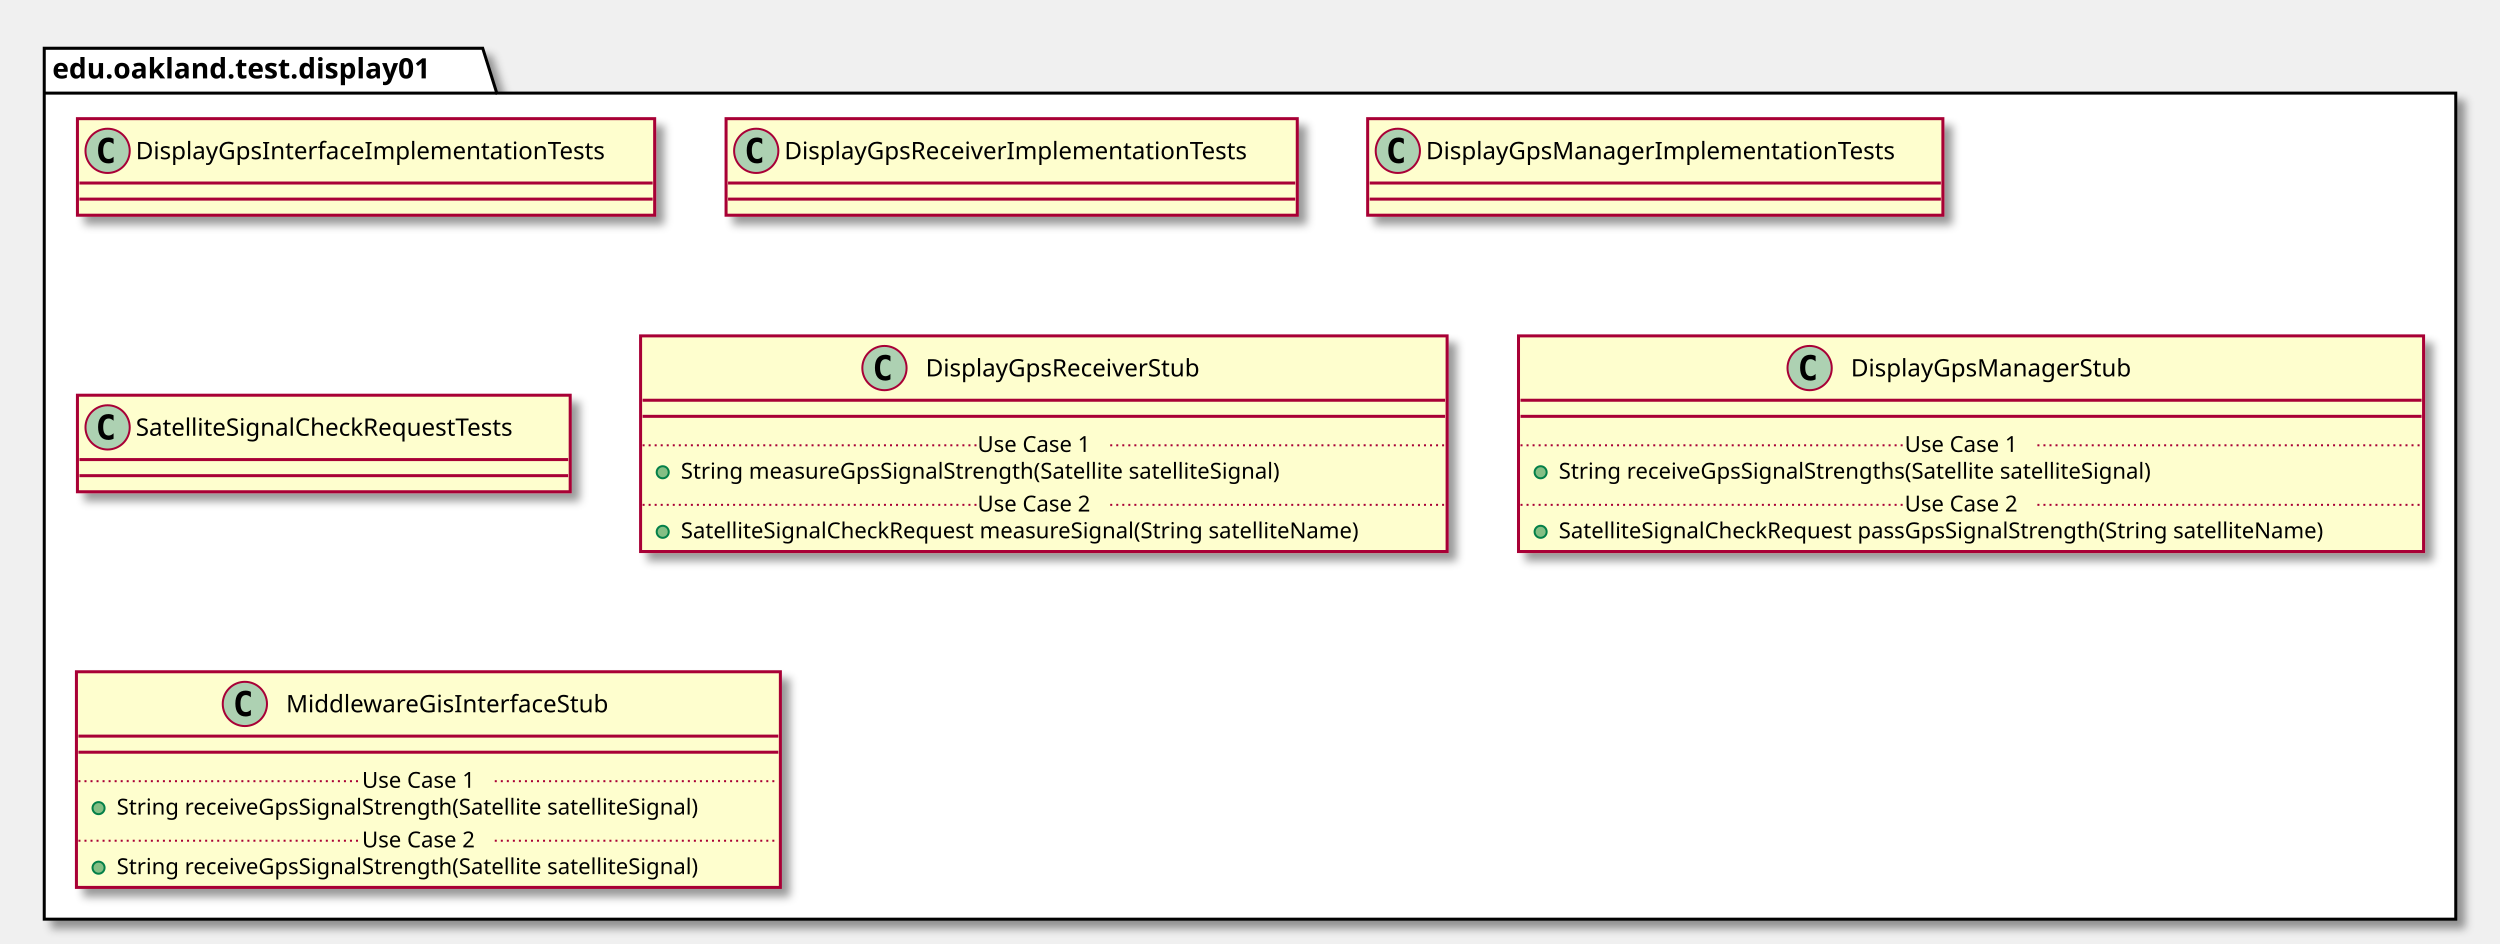
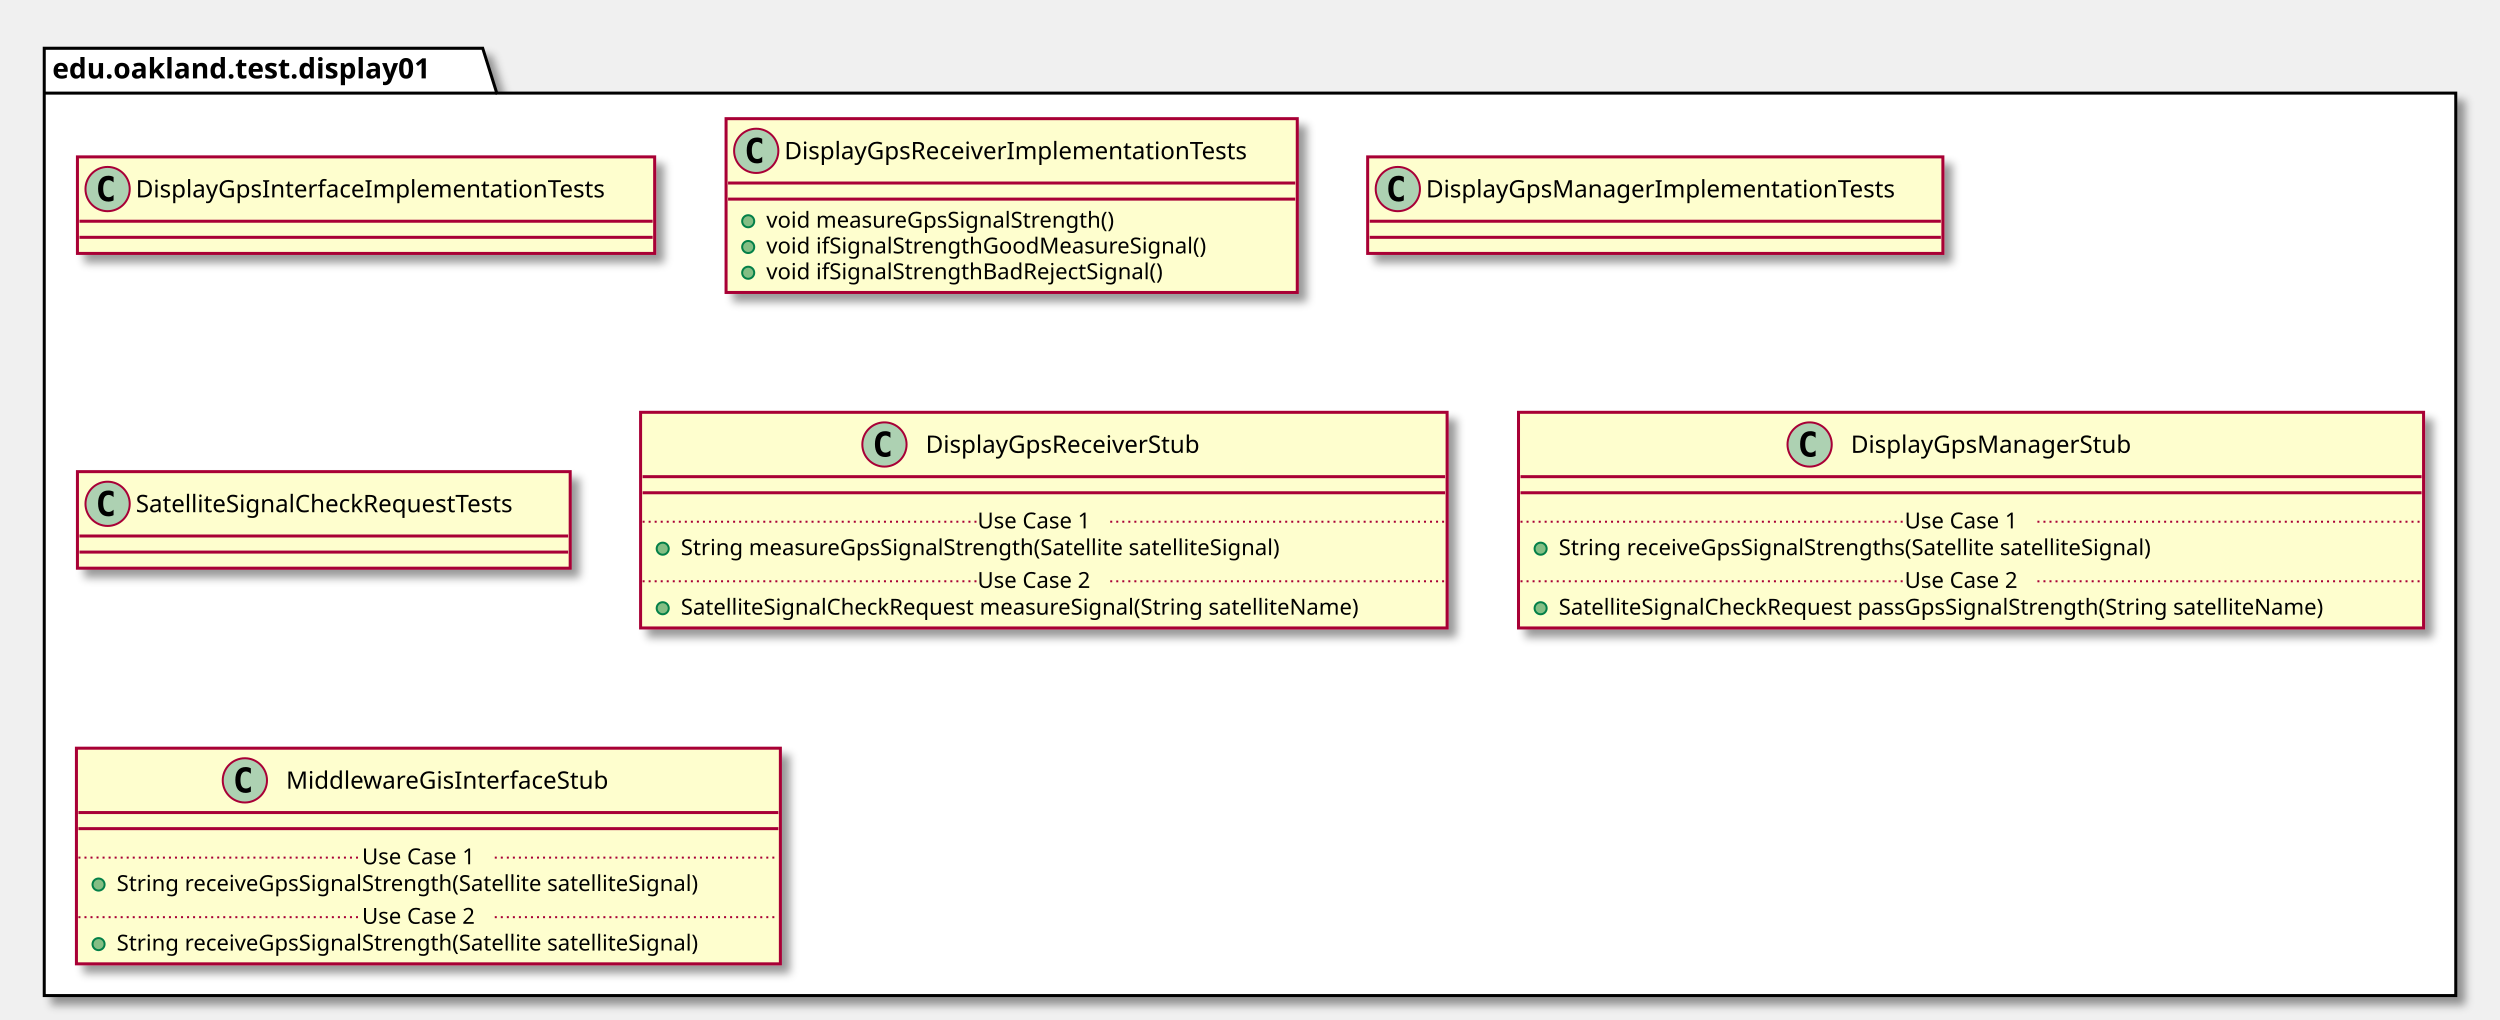
- <svg xmlns="http://www.w3.org/2000/svg" contentScriptType="application/ecmascript" contentStyleType="text/css" height="469px" preserveAspectRatio="none" style="width:1243px;height:469px;" version="1.1" viewBox="0 0 1243 469" width="1243px" zoomAndPan="magnify">
+ <svg xmlns="http://www.w3.org/2000/svg" contentScriptType="application/ecmascript" contentStyleType="text/css" height="507px" preserveAspectRatio="none" style="width:1243px;height:507px;" version="1.1" viewBox="0 0 1243 507" width="1243px" zoomAndPan="magnify">
  <defs>
-     <filter height="300%" id="flwq4mps5nyj2" width="300%" x="-1" y="-1">
+     <filter height="300%" id="f40esu9t6wyc" width="300%" x="-1" y="-1">
      <feGaussianBlur result="blurOut" stdDeviation="2.0" />
      <feColorMatrix in="blurOut" result="blurOut2" type="matrix" values="0 0 0 0 0 0 0 0 0 0 0 0 0 0 0 0 0 0 .4 0" />
      <feOffset dx="4.0" dy="4.0" in="blurOut2" result="blurOut3" />
      <feBlend in="SourceGraphic" in2="blurOut3" mode="normal" />
    </filter>
  </defs>
  <g>
-     <polygon fill="#FFFFFF" filter="url(#flwq4mps5nyj2)" points="22,24,240,24,247,46.297,1221,46.297,1221,457,22,457,22,24" style="stroke: #000000; stroke-width: 1.5;" />
+     <polygon fill="#FFFFFF" filter="url(#f40esu9t6wyc)" points="22,24,240,24,247,46.297,1221,46.297,1221,495,22,495,22,24" style="stroke: #000000; stroke-width: 1.5;" />
    <line style="stroke: #000000; stroke-width: 1.5;" x1="22" x2="247" y1="46.297" y2="46.297" />
    <text fill="#000000" font-family="sans-serif" font-size="14" font-weight="bold" lengthAdjust="spacingAndGlyphs" textLength="212" x="26" y="38.995">edu.oakland.test.display01</text>
-     <rect fill="#FEFECE" filter="url(#flwq4mps5nyj2)" height="48" id="DisplayGpsInterfaceImplementationTests" style="stroke: #A80036; stroke-width: 1.5;" width="287" x="38.5" y="59" />
-     <ellipse cx="53.5" cy="75" fill="#ADD1B2" rx="11" ry="11" style="stroke: #A80036; stroke-width: 1.0;" />
-     <path d="M56.469,80.641 Q55.891,80.938 55.25,81.078 Q54.609,81.234 53.906,81.234 Q51.406,81.234 50.078,79.594 Q48.766,77.938 48.766,74.812 Q48.766,71.688 50.078,70.031 Q51.406,68.375 53.906,68.375 Q54.609,68.375 55.25,68.531 Q55.906,68.688 56.469,68.984 L56.469,71.703 Q55.844,71.125 55.25,70.859 Q54.656,70.578 54.031,70.578 Q52.688,70.578 52,71.656 Q51.312,72.719 51.312,74.812 Q51.312,76.906 52,77.984 Q52.688,79.047 54.031,79.047 Q54.656,79.047 55.25,78.781 Q55.844,78.5 56.469,77.922 L56.469,80.641 Z " />
-     <text fill="#000000" font-family="sans-serif" font-size="12" lengthAdjust="spacingAndGlyphs" textLength="255" x="67.5" y="79.154">DisplayGpsInterfaceImplementationTests</text>
-     <line style="stroke: #A80036; stroke-width: 1.5;" x1="39.5" x2="324.5" y1="91" y2="91" />
-     <line style="stroke: #A80036; stroke-width: 1.5;" x1="39.5" x2="324.5" y1="99" y2="99" />
-     <rect fill="#FEFECE" filter="url(#flwq4mps5nyj2)" height="48" id="DisplayGpsReceiverImplementationTests" style="stroke: #A80036; stroke-width: 1.5;" width="284" x="361" y="59" />
+     <rect fill="#FEFECE" filter="url(#f40esu9t6wyc)" height="48" id="DisplayGpsInterfaceImplementationTests" style="stroke: #A80036; stroke-width: 1.5;" width="287" x="38.5" y="78" />
+     <ellipse cx="53.5" cy="94" fill="#ADD1B2" rx="11" ry="11" style="stroke: #A80036; stroke-width: 1.0;" />
+     <path d="M56.469,99.641 Q55.891,99.938 55.25,100.078 Q54.609,100.234 53.906,100.234 Q51.406,100.234 50.078,98.594 Q48.766,96.938 48.766,93.812 Q48.766,90.688 50.078,89.031 Q51.406,87.375 53.906,87.375 Q54.609,87.375 55.25,87.531 Q55.906,87.688 56.469,87.984 L56.469,90.703 Q55.844,90.125 55.25,89.859 Q54.656,89.578 54.031,89.578 Q52.688,89.578 52,90.656 Q51.312,91.719 51.312,93.812 Q51.312,95.906 52,96.984 Q52.688,98.047 54.031,98.047 Q54.656,98.047 55.25,97.781 Q55.844,97.5 56.469,96.922 L56.469,99.641 Z " />
+     <text fill="#000000" font-family="sans-serif" font-size="12" lengthAdjust="spacingAndGlyphs" textLength="255" x="67.5" y="98.154">DisplayGpsInterfaceImplementationTests</text>
+     <line style="stroke: #A80036; stroke-width: 1.5;" x1="39.5" x2="324.5" y1="110" y2="110" />
+     <line style="stroke: #A80036; stroke-width: 1.5;" x1="39.5" x2="324.5" y1="118" y2="118" />
+     <rect fill="#FEFECE" filter="url(#f40esu9t6wyc)" height="86.414" id="DisplayGpsReceiverImplementationTests" style="stroke: #A80036; stroke-width: 1.5;" width="284" x="361" y="59" />
    <ellipse cx="376" cy="75" fill="#ADD1B2" rx="11" ry="11" style="stroke: #A80036; stroke-width: 1.0;" />
    <path d="M378.969,80.641 Q378.391,80.938 377.75,81.078 Q377.109,81.234 376.406,81.234 Q373.906,81.234 372.578,79.594 Q371.266,77.938 371.266,74.812 Q371.266,71.688 372.578,70.031 Q373.906,68.375 376.406,68.375 Q377.109,68.375 377.75,68.531 Q378.406,68.688 378.969,68.984 L378.969,71.703 Q378.344,71.125 377.75,70.859 Q377.156,70.578 376.531,70.578 Q375.188,70.578 374.5,71.656 Q373.812,72.719 373.812,74.812 Q373.812,76.906 374.5,77.984 Q375.188,79.047 376.531,79.047 Q377.156,79.047 377.75,78.781 Q378.344,78.5 378.969,77.922 L378.969,80.641 Z " />
    <text fill="#000000" font-family="sans-serif" font-size="12" lengthAdjust="spacingAndGlyphs" textLength="252" x="390" y="79.154">DisplayGpsReceiverImplementationTests</text>
    <line style="stroke: #A80036; stroke-width: 1.5;" x1="362" x2="644" y1="91" y2="91" />
    <line style="stroke: #A80036; stroke-width: 1.5;" x1="362" x2="644" y1="99" y2="99" />
-     <rect fill="#FEFECE" filter="url(#flwq4mps5nyj2)" height="48" id="DisplayGpsManagerImplementationTests" style="stroke: #A80036; stroke-width: 1.5;" width="286" x="680" y="59" />
-     <ellipse cx="695" cy="75" fill="#ADD1B2" rx="11" ry="11" style="stroke: #A80036; stroke-width: 1.0;" />
-     <path d="M697.969,80.641 Q697.391,80.938 696.75,81.078 Q696.109,81.234 695.406,81.234 Q692.906,81.234 691.578,79.594 Q690.266,77.938 690.266,74.812 Q690.266,71.688 691.578,70.031 Q692.906,68.375 695.406,68.375 Q696.109,68.375 696.75,68.531 Q697.406,68.688 697.969,68.984 L697.969,71.703 Q697.344,71.125 696.75,70.859 Q696.156,70.578 695.531,70.578 Q694.188,70.578 693.5,71.656 Q692.812,72.719 692.812,74.812 Q692.812,76.906 693.5,77.984 Q694.188,79.047 695.531,79.047 Q696.156,79.047 696.75,78.781 Q697.344,78.5 697.969,77.922 L697.969,80.641 Z " />
-     <text fill="#000000" font-family="sans-serif" font-size="12" lengthAdjust="spacingAndGlyphs" textLength="254" x="709" y="79.154">DisplayGpsManagerImplementationTests</text>
-     <line style="stroke: #A80036; stroke-width: 1.5;" x1="681" x2="965" y1="91" y2="91" />
-     <line style="stroke: #A80036; stroke-width: 1.5;" x1="681" x2="965" y1="99" y2="99" />
-     <rect fill="#FEFECE" filter="url(#flwq4mps5nyj2)" height="48" id="SatelliteSignalCheckRequestTests" style="stroke: #A80036; stroke-width: 1.5;" width="245" x="38.5" y="196.5" />
-     <ellipse cx="53.5" cy="212.5" fill="#ADD1B2" rx="11" ry="11" style="stroke: #A80036; stroke-width: 1.0;" />
-     <path d="M56.469,218.141 Q55.891,218.438 55.25,218.578 Q54.609,218.734 53.906,218.734 Q51.406,218.734 50.078,217.094 Q48.766,215.438 48.766,212.312 Q48.766,209.188 50.078,207.531 Q51.406,205.875 53.906,205.875 Q54.609,205.875 55.25,206.031 Q55.906,206.188 56.469,206.484 L56.469,209.203 Q55.844,208.625 55.25,208.359 Q54.656,208.078 54.031,208.078 Q52.688,208.078 52,209.156 Q51.312,210.219 51.312,212.312 Q51.312,214.406 52,215.484 Q52.688,216.547 54.031,216.547 Q54.656,216.547 55.25,216.281 Q55.844,216 56.469,215.422 L56.469,218.141 Z " />
-     <text fill="#000000" font-family="sans-serif" font-size="12" lengthAdjust="spacingAndGlyphs" textLength="213" x="67.5" y="216.654">SatelliteSignalCheckRequestTests</text>
-     <line style="stroke: #A80036; stroke-width: 1.5;" x1="39.5" x2="282.5" y1="228.5" y2="228.5" />
-     <line style="stroke: #A80036; stroke-width: 1.5;" x1="39.5" x2="282.5" y1="236.5" y2="236.5" />
-     <rect fill="#FEFECE" filter="url(#flwq4mps5nyj2)" height="107.219" id="DisplayGpsReceiverStub" style="stroke: #A80036; stroke-width: 1.5;" width="401" x="318.5" y="167" />
-     <ellipse cx="439.75" cy="183" fill="#ADD1B2" rx="11" ry="11" style="stroke: #A80036; stroke-width: 1.0;" />
-     <path d="M442.719,188.641 Q442.141,188.938 441.5,189.078 Q440.859,189.234 440.156,189.234 Q437.656,189.234 436.328,187.594 Q435.016,185.938 435.016,182.812 Q435.016,179.688 436.328,178.031 Q437.656,176.375 440.156,176.375 Q440.859,176.375 441.5,176.531 Q442.156,176.688 442.719,176.984 L442.719,179.703 Q442.094,179.125 441.5,178.859 Q440.906,178.578 440.281,178.578 Q438.938,178.578 438.25,179.656 Q437.562,180.719 437.562,182.812 Q437.562,184.906 438.25,185.984 Q438.938,187.047 440.281,187.047 Q440.906,187.047 441.5,186.781 Q442.094,186.5 442.719,185.922 L442.719,188.641 Z " />
-     <text fill="#000000" font-family="sans-serif" font-size="12" lengthAdjust="spacingAndGlyphs" textLength="150" x="460.25" y="187.154">DisplayGpsReceiverStub</text>
-     <line style="stroke: #A80036; stroke-width: 1.5;" x1="319.5" x2="718.5" y1="199" y2="199" />
-     <line style="stroke: #A80036; stroke-width: 1.5;" x1="319.5" x2="718.5" y1="207" y2="207" />
-     <ellipse cx="329.5" cy="234.805" fill="#84BE84" rx="3" ry="3" style="stroke: #038048; stroke-width: 1.0;" />
-     <text fill="#000000" font-family="sans-serif" font-size="11" lengthAdjust="spacingAndGlyphs" textLength="334" x="338.5" y="238.015">String measureGpsSignalStrength(Satellite satelliteSignal)</text>
-     <line style="stroke: #A80036; stroke-width: 1.0; stroke-dasharray: 1.0,2.0;" x1="319.5" x2="486" y1="221.402" y2="221.402" />
-     <text fill="#000000" font-family="sans-serif" font-size="11" lengthAdjust="spacingAndGlyphs" textLength="66" x="486" y="224.71">Use Case 1</text>
-     <line style="stroke: #A80036; stroke-width: 1.0; stroke-dasharray: 1.0,2.0;" x1="552" x2="718.5" y1="221.402" y2="221.402" />
-     <ellipse cx="329.5" cy="264.414" fill="#84BE84" rx="3" ry="3" style="stroke: #038048; stroke-width: 1.0;" />
-     <text fill="#000000" font-family="sans-serif" font-size="11" lengthAdjust="spacingAndGlyphs" textLength="375" x="338.5" y="267.625">SatelliteSignalCheckRequest measureSignal(String satelliteName)</text>
-     <line style="stroke: #A80036; stroke-width: 1.0; stroke-dasharray: 1.0,2.0;" x1="319.5" x2="486" y1="251.012" y2="251.012" />
-     <text fill="#000000" font-family="sans-serif" font-size="11" lengthAdjust="spacingAndGlyphs" textLength="66" x="486" y="254.32">Use Case 2</text>
-     <line style="stroke: #A80036; stroke-width: 1.0; stroke-dasharray: 1.0,2.0;" x1="552" x2="718.5" y1="251.012" y2="251.012" />
-     <rect fill="#FEFECE" filter="url(#flwq4mps5nyj2)" height="107.219" id="DisplayGpsManagerStub" style="stroke: #A80036; stroke-width: 1.5;" width="450" x="755" y="167" />
-     <ellipse cx="899.75" cy="183" fill="#ADD1B2" rx="11" ry="11" style="stroke: #A80036; stroke-width: 1.0;" />
-     <path d="M902.719,188.641 Q902.141,188.938 901.5,189.078 Q900.859,189.234 900.156,189.234 Q897.656,189.234 896.328,187.594 Q895.016,185.938 895.016,182.812 Q895.016,179.688 896.328,178.031 Q897.656,176.375 900.156,176.375 Q900.859,176.375 901.5,176.531 Q902.156,176.688 902.719,176.984 L902.719,179.703 Q902.094,179.125 901.5,178.859 Q900.906,178.578 900.281,178.578 Q898.938,178.578 898.25,179.656 Q897.562,180.719 897.562,182.812 Q897.562,184.906 898.25,185.984 Q898.938,187.047 900.281,187.047 Q900.906,187.047 901.5,186.781 Q902.094,186.5 902.719,185.922 L902.719,188.641 Z " />
-     <text fill="#000000" font-family="sans-serif" font-size="12" lengthAdjust="spacingAndGlyphs" textLength="152" x="920.25" y="187.154">DisplayGpsManagerStub</text>
-     <line style="stroke: #A80036; stroke-width: 1.5;" x1="756" x2="1204" y1="199" y2="199" />
-     <line style="stroke: #A80036; stroke-width: 1.5;" x1="756" x2="1204" y1="207" y2="207" />
-     <ellipse cx="766" cy="234.805" fill="#84BE84" rx="3" ry="3" style="stroke: #038048; stroke-width: 1.0;" />
-     <text fill="#000000" font-family="sans-serif" font-size="11" lengthAdjust="spacingAndGlyphs" textLength="331" x="775" y="238.015">String receiveGpsSignalStrengths(Satellite satelliteSignal)</text>
-     <line style="stroke: #A80036; stroke-width: 1.0; stroke-dasharray: 1.0,2.0;" x1="756" x2="947" y1="221.402" y2="221.402" />
-     <text fill="#000000" font-family="sans-serif" font-size="11" lengthAdjust="spacingAndGlyphs" textLength="66" x="947" y="224.71">Use Case 1</text>
-     <line style="stroke: #A80036; stroke-width: 1.0; stroke-dasharray: 1.0,2.0;" x1="1013" x2="1204" y1="221.402" y2="221.402" />
-     <ellipse cx="766" cy="264.414" fill="#84BE84" rx="3" ry="3" style="stroke: #038048; stroke-width: 1.0;" />
-     <text fill="#000000" font-family="sans-serif" font-size="11" lengthAdjust="spacingAndGlyphs" textLength="424" x="775" y="267.625">SatelliteSignalCheckRequest passGpsSignalStrength(String satelliteName)</text>
-     <line style="stroke: #A80036; stroke-width: 1.0; stroke-dasharray: 1.0,2.0;" x1="756" x2="947" y1="251.012" y2="251.012" />
-     <text fill="#000000" font-family="sans-serif" font-size="11" lengthAdjust="spacingAndGlyphs" textLength="66" x="947" y="254.32">Use Case 2</text>
-     <line style="stroke: #A80036; stroke-width: 1.0; stroke-dasharray: 1.0,2.0;" x1="1013" x2="1204" y1="251.012" y2="251.012" />
-     <rect fill="#FEFECE" filter="url(#flwq4mps5nyj2)" height="107.219" id="MiddlewareGisInterfaceStub" style="stroke: #A80036; stroke-width: 1.5;" width="350" x="38" y="334" />
-     <ellipse cx="121.75" cy="350" fill="#ADD1B2" rx="11" ry="11" style="stroke: #A80036; stroke-width: 1.0;" />
-     <path d="M124.719,355.641 Q124.141,355.938 123.5,356.078 Q122.859,356.234 122.156,356.234 Q119.656,356.234 118.328,354.594 Q117.016,352.938 117.016,349.812 Q117.016,346.688 118.328,345.031 Q119.656,343.375 122.156,343.375 Q122.859,343.375 123.5,343.531 Q124.156,343.688 124.719,343.984 L124.719,346.703 Q124.094,346.125 123.5,345.859 Q122.906,345.578 122.281,345.578 Q120.938,345.578 120.25,346.656 Q119.562,347.719 119.562,349.812 Q119.562,351.906 120.25,352.984 Q120.938,354.047 122.281,354.047 Q122.906,354.047 123.5,353.781 Q124.094,353.5 124.719,352.922 L124.719,355.641 Z " />
-     <text fill="#000000" font-family="sans-serif" font-size="12" lengthAdjust="spacingAndGlyphs" textLength="174" x="142.25" y="354.154">MiddlewareGisInterfaceStub</text>
-     <line style="stroke: #A80036; stroke-width: 1.5;" x1="39" x2="387" y1="366" y2="366" />
-     <line style="stroke: #A80036; stroke-width: 1.5;" x1="39" x2="387" y1="374" y2="374" />
-     <ellipse cx="49" cy="401.805" fill="#84BE84" rx="3" ry="3" style="stroke: #038048; stroke-width: 1.0;" />
-     <text fill="#000000" font-family="sans-serif" font-size="11" lengthAdjust="spacingAndGlyphs" textLength="324" x="58" y="405.015">String receiveGpsSignalStrength(Satellite satelliteSignal)</text>
-     <line style="stroke: #A80036; stroke-width: 1.0; stroke-dasharray: 1.0,2.0;" x1="39" x2="180" y1="388.402" y2="388.402" />
-     <text fill="#000000" font-family="sans-serif" font-size="11" lengthAdjust="spacingAndGlyphs" textLength="66" x="180" y="391.71">Use Case 1</text>
-     <line style="stroke: #A80036; stroke-width: 1.0; stroke-dasharray: 1.0,2.0;" x1="246" x2="387" y1="388.402" y2="388.402" />
-     <ellipse cx="49" cy="431.414" fill="#84BE84" rx="3" ry="3" style="stroke: #038048; stroke-width: 1.0;" />
-     <text fill="#000000" font-family="sans-serif" font-size="11" lengthAdjust="spacingAndGlyphs" textLength="324" x="58" y="434.625">String receiveGpsSignalStrength(Satellite satelliteSignal)</text>
-     <line style="stroke: #A80036; stroke-width: 1.0; stroke-dasharray: 1.0,2.0;" x1="39" x2="180" y1="418.012" y2="418.012" />
-     <text fill="#000000" font-family="sans-serif" font-size="11" lengthAdjust="spacingAndGlyphs" textLength="66" x="180" y="421.32">Use Case 2</text>
-     <line style="stroke: #A80036; stroke-width: 1.0; stroke-dasharray: 1.0,2.0;" x1="246" x2="387" y1="418.012" y2="418.012" />
+     <ellipse cx="372" cy="110" fill="#84BE84" rx="3" ry="3" style="stroke: #038048; stroke-width: 1.0;" />
+     <text fill="#000000" font-family="sans-serif" font-size="11" lengthAdjust="spacingAndGlyphs" textLength="193" x="381" y="113.21">void measureGpsSignalStrength()</text>
+     <ellipse cx="372" cy="122.805" fill="#84BE84" rx="3" ry="3" style="stroke: #038048; stroke-width: 1.0;" />
+     <text fill="#000000" font-family="sans-serif" font-size="11" lengthAdjust="spacingAndGlyphs" textLength="240" x="381" y="126.015">void ifSignalStrengthGoodMeasureSignal()</text>
+     <ellipse cx="372" cy="135.609" fill="#84BE84" rx="3" ry="3" style="stroke: #038048; stroke-width: 1.0;" />
+     <text fill="#000000" font-family="sans-serif" font-size="11" lengthAdjust="spacingAndGlyphs" textLength="217" x="381" y="138.82">void ifSignalStrengthBadRejectSignal()</text>
+     <rect fill="#FEFECE" filter="url(#f40esu9t6wyc)" height="48" id="DisplayGpsManagerImplementationTests" style="stroke: #A80036; stroke-width: 1.5;" width="286" x="680" y="78" />
+     <ellipse cx="695" cy="94" fill="#ADD1B2" rx="11" ry="11" style="stroke: #A80036; stroke-width: 1.0;" />
+     <path d="M697.969,99.641 Q697.391,99.938 696.75,100.078 Q696.109,100.234 695.406,100.234 Q692.906,100.234 691.578,98.594 Q690.266,96.938 690.266,93.812 Q690.266,90.688 691.578,89.031 Q692.906,87.375 695.406,87.375 Q696.109,87.375 696.75,87.531 Q697.406,87.688 697.969,87.984 L697.969,90.703 Q697.344,90.125 696.75,89.859 Q696.156,89.578 695.531,89.578 Q694.188,89.578 693.5,90.656 Q692.812,91.719 692.812,93.812 Q692.812,95.906 693.5,96.984 Q694.188,98.047 695.531,98.047 Q696.156,98.047 696.75,97.781 Q697.344,97.5 697.969,96.922 L697.969,99.641 Z " />
+     <text fill="#000000" font-family="sans-serif" font-size="12" lengthAdjust="spacingAndGlyphs" textLength="254" x="709" y="98.154">DisplayGpsManagerImplementationTests</text>
+     <line style="stroke: #A80036; stroke-width: 1.5;" x1="681" x2="965" y1="110" y2="110" />
+     <line style="stroke: #A80036; stroke-width: 1.5;" x1="681" x2="965" y1="118" y2="118" />
+     <rect fill="#FEFECE" filter="url(#f40esu9t6wyc)" height="48" id="SatelliteSignalCheckRequestTests" style="stroke: #A80036; stroke-width: 1.5;" width="245" x="38.5" y="234.5" />
+     <ellipse cx="53.5" cy="250.5" fill="#ADD1B2" rx="11" ry="11" style="stroke: #A80036; stroke-width: 1.0;" />
+     <path d="M56.469,256.141 Q55.891,256.438 55.25,256.578 Q54.609,256.734 53.906,256.734 Q51.406,256.734 50.078,255.094 Q48.766,253.438 48.766,250.312 Q48.766,247.188 50.078,245.531 Q51.406,243.875 53.906,243.875 Q54.609,243.875 55.25,244.031 Q55.906,244.188 56.469,244.484 L56.469,247.203 Q55.844,246.625 55.25,246.359 Q54.656,246.078 54.031,246.078 Q52.688,246.078 52,247.156 Q51.312,248.219 51.312,250.312 Q51.312,252.406 52,253.484 Q52.688,254.547 54.031,254.547 Q54.656,254.547 55.25,254.281 Q55.844,254 56.469,253.422 L56.469,256.141 Z " />
+     <text fill="#000000" font-family="sans-serif" font-size="12" lengthAdjust="spacingAndGlyphs" textLength="213" x="67.5" y="254.654">SatelliteSignalCheckRequestTests</text>
+     <line style="stroke: #A80036; stroke-width: 1.5;" x1="39.5" x2="282.5" y1="266.5" y2="266.5" />
+     <line style="stroke: #A80036; stroke-width: 1.5;" x1="39.5" x2="282.5" y1="274.5" y2="274.5" />
+     <rect fill="#FEFECE" filter="url(#f40esu9t6wyc)" height="107.219" id="DisplayGpsReceiverStub" style="stroke: #A80036; stroke-width: 1.5;" width="401" x="318.5" y="205" />
+     <ellipse cx="439.75" cy="221" fill="#ADD1B2" rx="11" ry="11" style="stroke: #A80036; stroke-width: 1.0;" />
+     <path d="M442.719,226.641 Q442.141,226.938 441.5,227.078 Q440.859,227.234 440.156,227.234 Q437.656,227.234 436.328,225.594 Q435.016,223.938 435.016,220.812 Q435.016,217.688 436.328,216.031 Q437.656,214.375 440.156,214.375 Q440.859,214.375 441.5,214.531 Q442.156,214.688 442.719,214.984 L442.719,217.703 Q442.094,217.125 441.5,216.859 Q440.906,216.578 440.281,216.578 Q438.938,216.578 438.25,217.656 Q437.562,218.719 437.562,220.812 Q437.562,222.906 438.25,223.984 Q438.938,225.047 440.281,225.047 Q440.906,225.047 441.5,224.781 Q442.094,224.5 442.719,223.922 L442.719,226.641 Z " />
+     <text fill="#000000" font-family="sans-serif" font-size="12" lengthAdjust="spacingAndGlyphs" textLength="150" x="460.25" y="225.154">DisplayGpsReceiverStub</text>
+     <line style="stroke: #A80036; stroke-width: 1.5;" x1="319.5" x2="718.5" y1="237" y2="237" />
+     <line style="stroke: #A80036; stroke-width: 1.5;" x1="319.5" x2="718.5" y1="245" y2="245" />
+     <ellipse cx="329.5" cy="272.805" fill="#84BE84" rx="3" ry="3" style="stroke: #038048; stroke-width: 1.0;" />
+     <text fill="#000000" font-family="sans-serif" font-size="11" lengthAdjust="spacingAndGlyphs" textLength="334" x="338.5" y="276.015">String measureGpsSignalStrength(Satellite satelliteSignal)</text>
+     <line style="stroke: #A80036; stroke-width: 1.0; stroke-dasharray: 1.0,2.0;" x1="319.5" x2="486" y1="259.402" y2="259.402" />
+     <text fill="#000000" font-family="sans-serif" font-size="11" lengthAdjust="spacingAndGlyphs" textLength="66" x="486" y="262.71">Use Case 1</text>
+     <line style="stroke: #A80036; stroke-width: 1.0; stroke-dasharray: 1.0,2.0;" x1="552" x2="718.5" y1="259.402" y2="259.402" />
+     <ellipse cx="329.5" cy="302.414" fill="#84BE84" rx="3" ry="3" style="stroke: #038048; stroke-width: 1.0;" />
+     <text fill="#000000" font-family="sans-serif" font-size="11" lengthAdjust="spacingAndGlyphs" textLength="375" x="338.5" y="305.625">SatelliteSignalCheckRequest measureSignal(String satelliteName)</text>
+     <line style="stroke: #A80036; stroke-width: 1.0; stroke-dasharray: 1.0,2.0;" x1="319.5" x2="486" y1="289.012" y2="289.012" />
+     <text fill="#000000" font-family="sans-serif" font-size="11" lengthAdjust="spacingAndGlyphs" textLength="66" x="486" y="292.32">Use Case 2</text>
+     <line style="stroke: #A80036; stroke-width: 1.0; stroke-dasharray: 1.0,2.0;" x1="552" x2="718.5" y1="289.012" y2="289.012" />
+     <rect fill="#FEFECE" filter="url(#f40esu9t6wyc)" height="107.219" id="DisplayGpsManagerStub" style="stroke: #A80036; stroke-width: 1.5;" width="450" x="755" y="205" />
+     <ellipse cx="899.75" cy="221" fill="#ADD1B2" rx="11" ry="11" style="stroke: #A80036; stroke-width: 1.0;" />
+     <path d="M902.719,226.641 Q902.141,226.938 901.5,227.078 Q900.859,227.234 900.156,227.234 Q897.656,227.234 896.328,225.594 Q895.016,223.938 895.016,220.812 Q895.016,217.688 896.328,216.031 Q897.656,214.375 900.156,214.375 Q900.859,214.375 901.5,214.531 Q902.156,214.688 902.719,214.984 L902.719,217.703 Q902.094,217.125 901.5,216.859 Q900.906,216.578 900.281,216.578 Q898.938,216.578 898.25,217.656 Q897.562,218.719 897.562,220.812 Q897.562,222.906 898.25,223.984 Q898.938,225.047 900.281,225.047 Q900.906,225.047 901.5,224.781 Q902.094,224.5 902.719,223.922 L902.719,226.641 Z " />
+     <text fill="#000000" font-family="sans-serif" font-size="12" lengthAdjust="spacingAndGlyphs" textLength="152" x="920.25" y="225.154">DisplayGpsManagerStub</text>
+     <line style="stroke: #A80036; stroke-width: 1.5;" x1="756" x2="1204" y1="237" y2="237" />
+     <line style="stroke: #A80036; stroke-width: 1.5;" x1="756" x2="1204" y1="245" y2="245" />
+     <ellipse cx="766" cy="272.805" fill="#84BE84" rx="3" ry="3" style="stroke: #038048; stroke-width: 1.0;" />
+     <text fill="#000000" font-family="sans-serif" font-size="11" lengthAdjust="spacingAndGlyphs" textLength="331" x="775" y="276.015">String receiveGpsSignalStrengths(Satellite satelliteSignal)</text>
+     <line style="stroke: #A80036; stroke-width: 1.0; stroke-dasharray: 1.0,2.0;" x1="756" x2="947" y1="259.402" y2="259.402" />
+     <text fill="#000000" font-family="sans-serif" font-size="11" lengthAdjust="spacingAndGlyphs" textLength="66" x="947" y="262.71">Use Case 1</text>
+     <line style="stroke: #A80036; stroke-width: 1.0; stroke-dasharray: 1.0,2.0;" x1="1013" x2="1204" y1="259.402" y2="259.402" />
+     <ellipse cx="766" cy="302.414" fill="#84BE84" rx="3" ry="3" style="stroke: #038048; stroke-width: 1.0;" />
+     <text fill="#000000" font-family="sans-serif" font-size="11" lengthAdjust="spacingAndGlyphs" textLength="424" x="775" y="305.625">SatelliteSignalCheckRequest passGpsSignalStrength(String satelliteName)</text>
+     <line style="stroke: #A80036; stroke-width: 1.0; stroke-dasharray: 1.0,2.0;" x1="756" x2="947" y1="289.012" y2="289.012" />
+     <text fill="#000000" font-family="sans-serif" font-size="11" lengthAdjust="spacingAndGlyphs" textLength="66" x="947" y="292.32">Use Case 2</text>
+     <line style="stroke: #A80036; stroke-width: 1.0; stroke-dasharray: 1.0,2.0;" x1="1013" x2="1204" y1="289.012" y2="289.012" />
+     <rect fill="#FEFECE" filter="url(#f40esu9t6wyc)" height="107.219" id="MiddlewareGisInterfaceStub" style="stroke: #A80036; stroke-width: 1.5;" width="350" x="38" y="372" />
+     <ellipse cx="121.75" cy="388" fill="#ADD1B2" rx="11" ry="11" style="stroke: #A80036; stroke-width: 1.0;" />
+     <path d="M124.719,393.641 Q124.141,393.938 123.5,394.078 Q122.859,394.234 122.156,394.234 Q119.656,394.234 118.328,392.594 Q117.016,390.938 117.016,387.812 Q117.016,384.688 118.328,383.031 Q119.656,381.375 122.156,381.375 Q122.859,381.375 123.5,381.531 Q124.156,381.688 124.719,381.984 L124.719,384.703 Q124.094,384.125 123.5,383.859 Q122.906,383.578 122.281,383.578 Q120.938,383.578 120.25,384.656 Q119.562,385.719 119.562,387.812 Q119.562,389.906 120.25,390.984 Q120.938,392.047 122.281,392.047 Q122.906,392.047 123.5,391.781 Q124.094,391.5 124.719,390.922 L124.719,393.641 Z " />
+     <text fill="#000000" font-family="sans-serif" font-size="12" lengthAdjust="spacingAndGlyphs" textLength="174" x="142.25" y="392.154">MiddlewareGisInterfaceStub</text>
+     <line style="stroke: #A80036; stroke-width: 1.5;" x1="39" x2="387" y1="404" y2="404" />
+     <line style="stroke: #A80036; stroke-width: 1.5;" x1="39" x2="387" y1="412" y2="412" />
+     <ellipse cx="49" cy="439.805" fill="#84BE84" rx="3" ry="3" style="stroke: #038048; stroke-width: 1.0;" />
+     <text fill="#000000" font-family="sans-serif" font-size="11" lengthAdjust="spacingAndGlyphs" textLength="324" x="58" y="443.015">String receiveGpsSignalStrength(Satellite satelliteSignal)</text>
+     <line style="stroke: #A80036; stroke-width: 1.0; stroke-dasharray: 1.0,2.0;" x1="39" x2="180" y1="426.402" y2="426.402" />
+     <text fill="#000000" font-family="sans-serif" font-size="11" lengthAdjust="spacingAndGlyphs" textLength="66" x="180" y="429.71">Use Case 1</text>
+     <line style="stroke: #A80036; stroke-width: 1.0; stroke-dasharray: 1.0,2.0;" x1="246" x2="387" y1="426.402" y2="426.402" />
+     <ellipse cx="49" cy="469.414" fill="#84BE84" rx="3" ry="3" style="stroke: #038048; stroke-width: 1.0;" />
+     <text fill="#000000" font-family="sans-serif" font-size="11" lengthAdjust="spacingAndGlyphs" textLength="324" x="58" y="472.625">String receiveGpsSignalStrength(Satellite satelliteSignal)</text>
+     <line style="stroke: #A80036; stroke-width: 1.0; stroke-dasharray: 1.0,2.0;" x1="39" x2="180" y1="456.012" y2="456.012" />
+     <text fill="#000000" font-family="sans-serif" font-size="11" lengthAdjust="spacingAndGlyphs" textLength="66" x="180" y="459.32">Use Case 2</text>
+     <line style="stroke: #A80036; stroke-width: 1.0; stroke-dasharray: 1.0,2.0;" x1="246" x2="387" y1="456.012" y2="456.012" />
  </g>
</svg>
